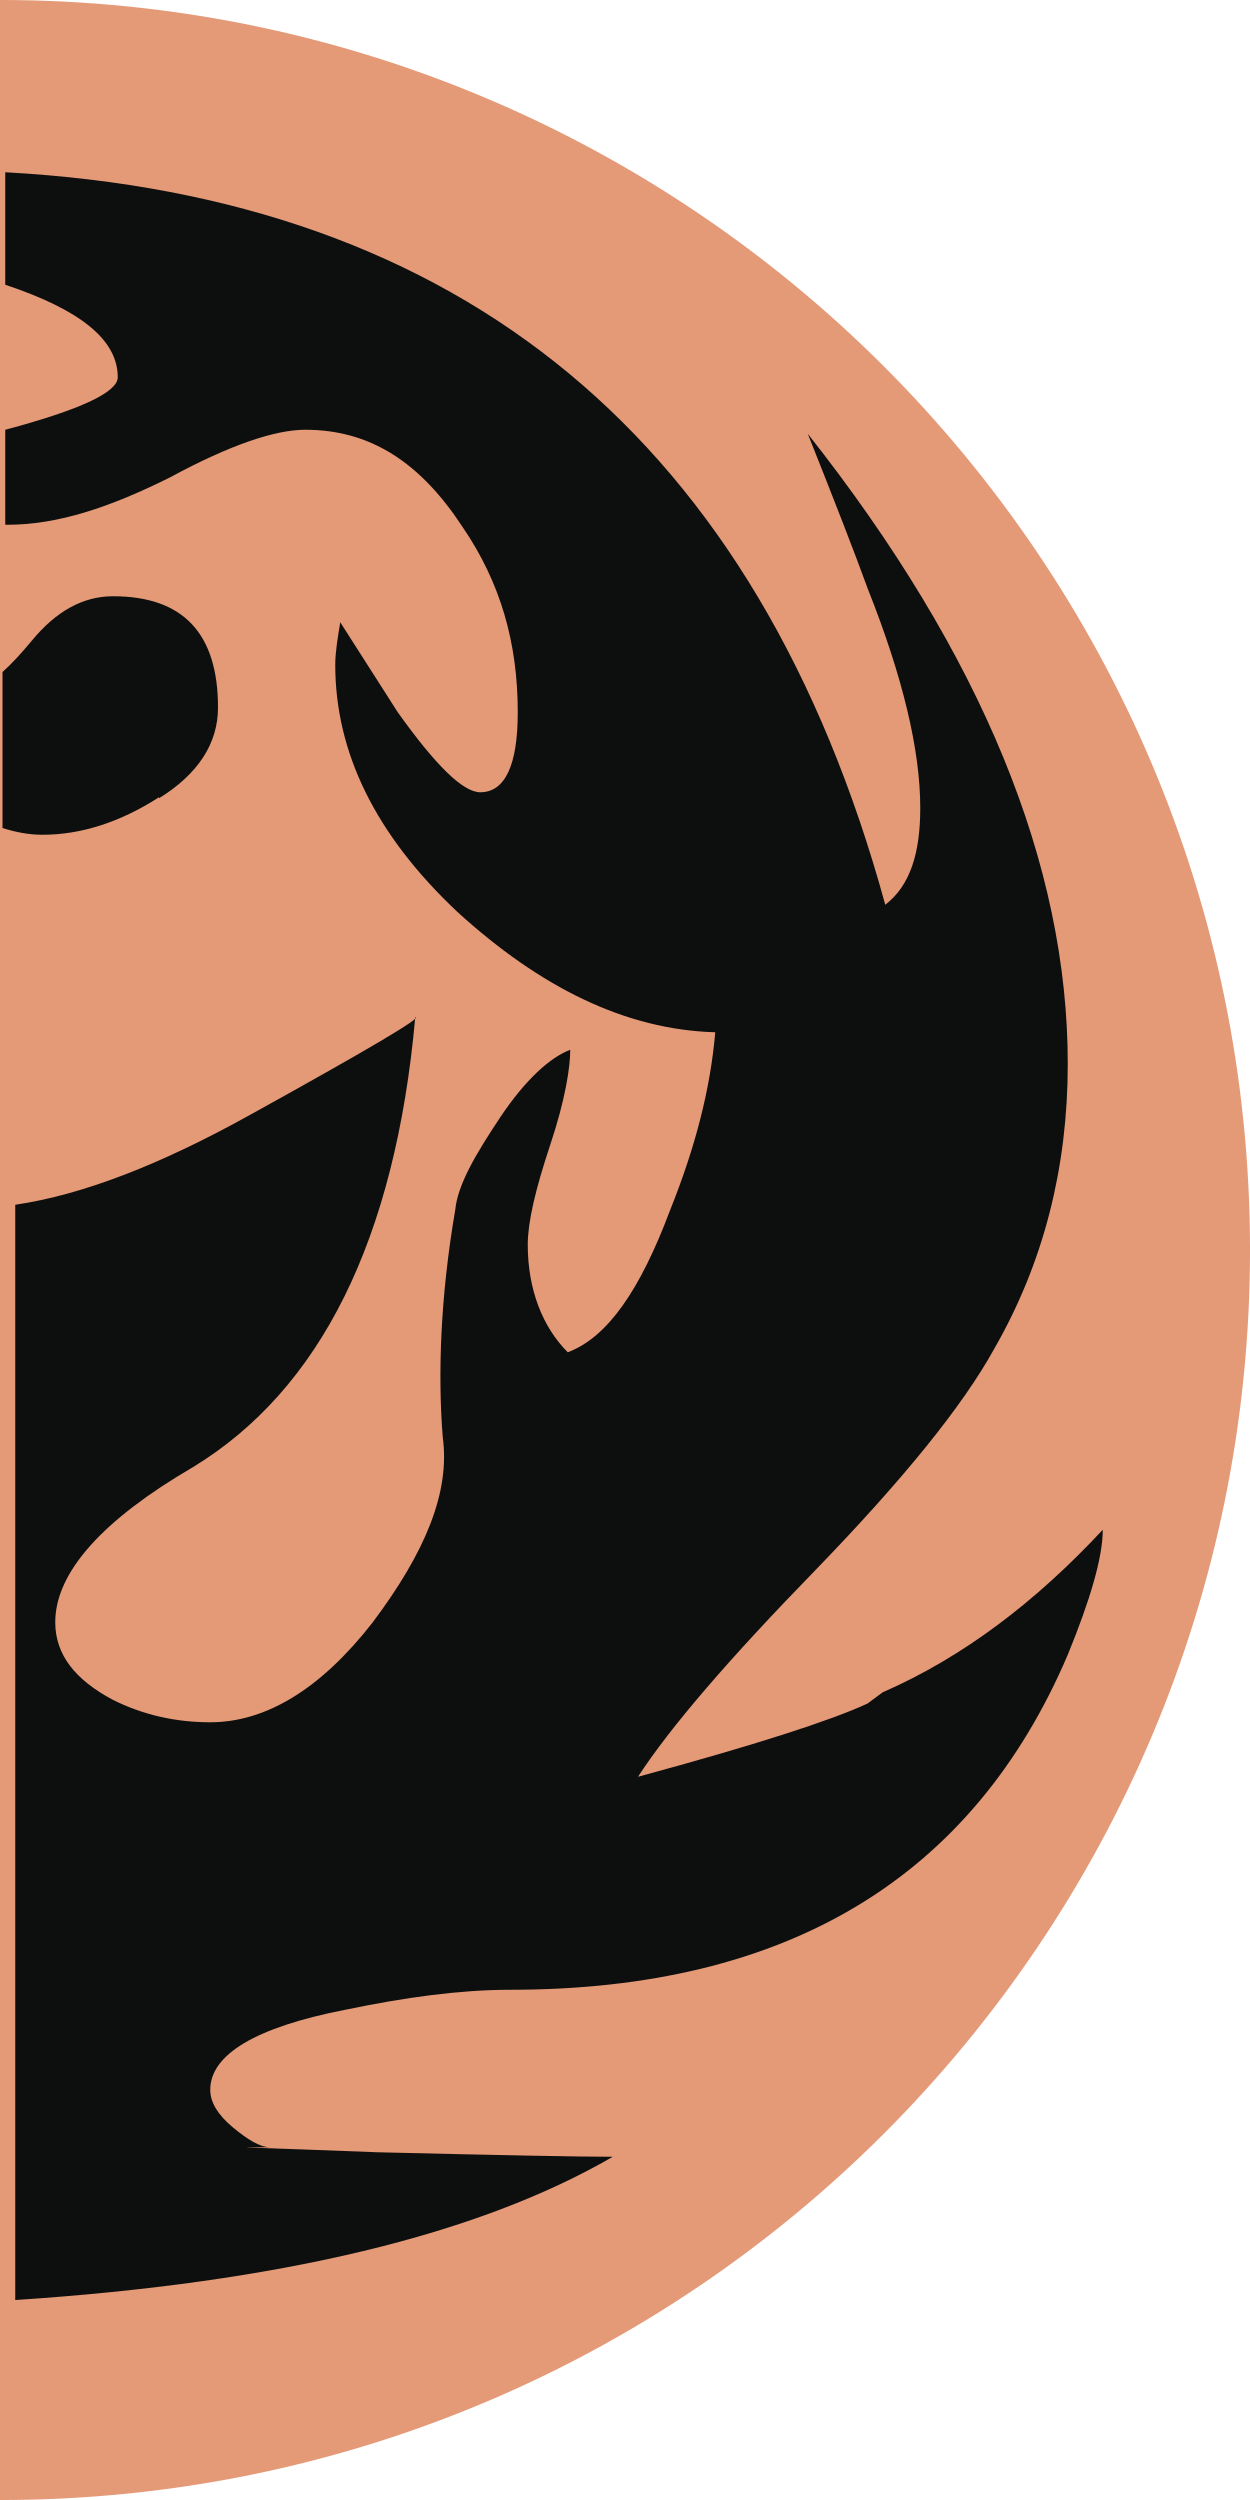
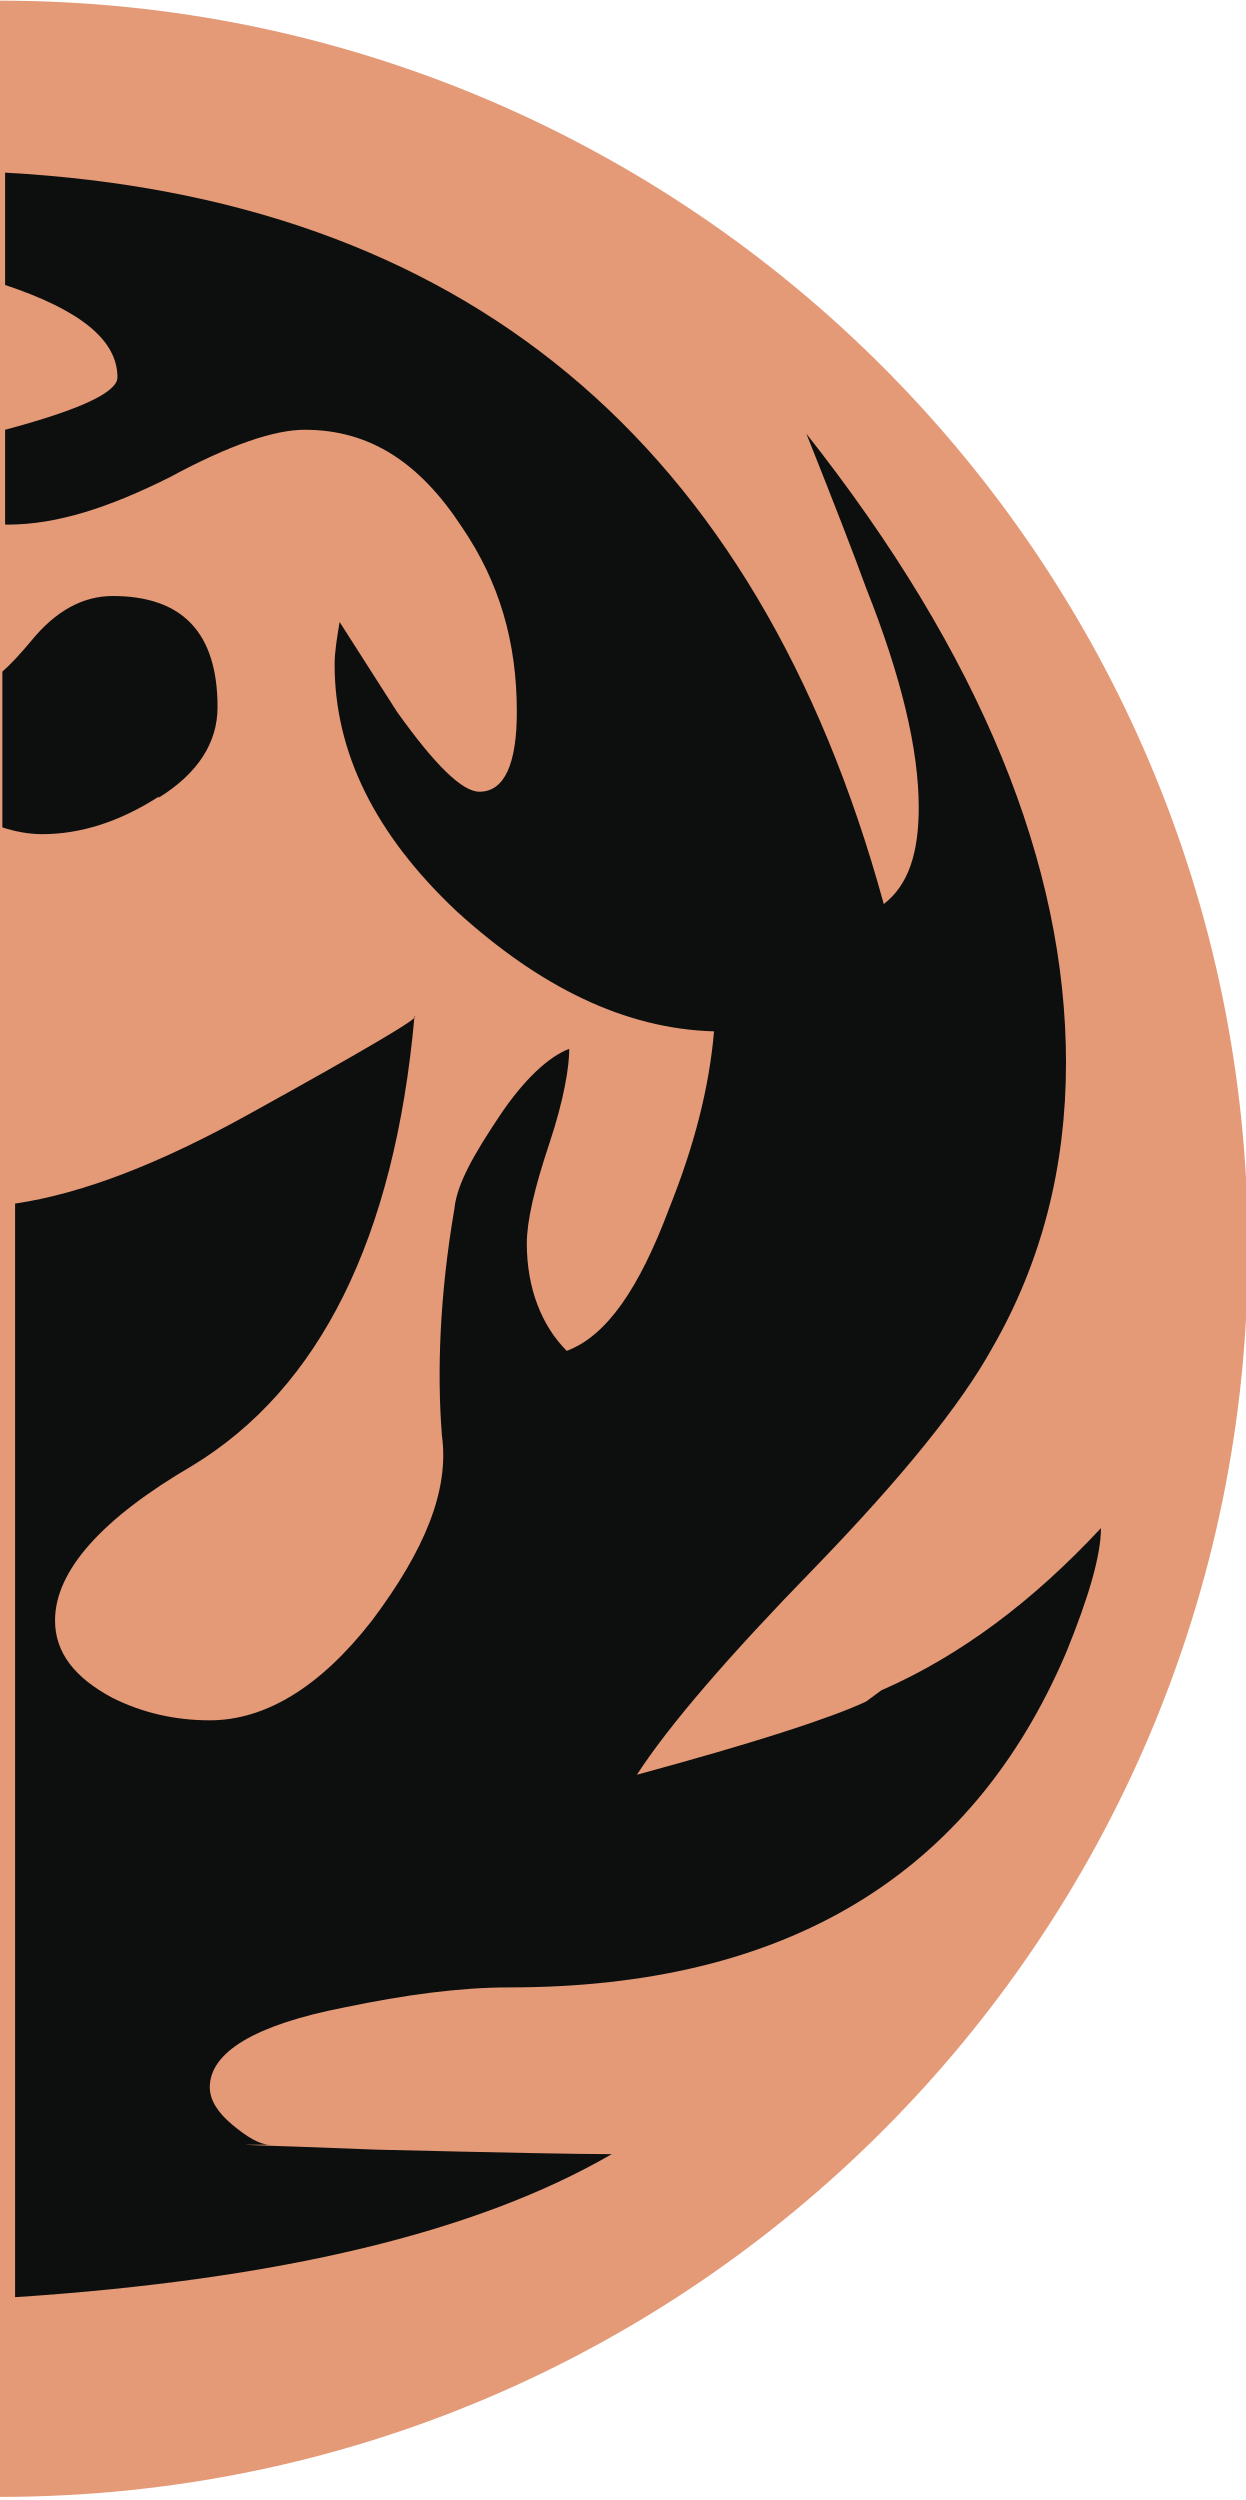
- <svg xmlns="http://www.w3.org/2000/svg" xmlns:xlink="http://www.w3.org/1999/xlink" id="svg8" version="1.1" viewBox="0 0 13.229 26.458" height="26.458mm" width="13.229mm">
-   <defs id="defs2">
-     <linearGradient gradientUnits="userSpaceOnUse" xlink:href="#a" gradientTransform="matrix(1.473339,0,0,1.579335,-1202.808,-227.626)" y2="-43.95" y1="-43.95" x2="701.51" x1="633.63" id="b" />
-     <linearGradient id="a">
-       <stop id="stop4" stop-color="red" offset="0" />
-       <stop id="stop6" stop-color="#ff0" offset=".2" />
-       <stop id="stop8" stop-color="#0f0" offset=".4" />
-       <stop id="stop10" stop-color="#0ff" offset=".6" />
-       <stop id="stop12" stop-color="#00f" offset=".8" />
-       <stop id="stop14" stop-color="#f0f" offset="1" />
-     </linearGradient>
-   </defs>
-   <g transform="translate(-106.2694,-116.3304)" id="layer1">
-     <g id="g374" transform="matrix(0.2645833,0,0,0.2645833,121.8798,5.205394)">
-       <path style="fill:#e49977" id="path368" d="m -59,420 v 100 c 27.6,0 50,-22.4 50,-50 0,-27.6 -22.4,-50 -50,-50 z" />
-       <path style="fill:#0d0f0f" id="path370" d="m -24.3,488.14 c -1.46,0.68 -4.5,1.66 -9.18,2.93 1.27,-1.96 3.65,-4.73 7.13,-8.3 3.48,-3.6 5.86,-6.53 7.13,-8.84 1.95,-3.4 2.93,-7.2 2.93,-11.38 0,-7.93 -3.4,-16.33 -10.4,-25.2 1.1,2.76 1.9,4.82 2.4,6.2 1.4,3.52 2.1,6.45 2.1,8.77 0,1.8 -0.4,3.1 -1.4,3.87 -5.1,-18.6 -16.9,-28.3 -35.2,-29.3 v 4.5 c 3,1 4.5,2.2 4.5,3.7 0,0.6 -1.5,1.3 -4.5,2.1 v 3.8 h 0.1 c 2,0 4.1,-0.7 6.5,-1.9 2.4,-1.3 4.2,-1.9 5.4,-1.9 2.6,0 4.6,1.3 6.3,3.9 1.5,2.2 2.2,4.6 2.2,7.4 0,2.1 -0.5,3.2 -1.5,3.2 -0.7,0 -1.8,-1.1 -3.3,-3.2 l -2.3,-3.6 c -0.1,0.6 -0.2,1.2 -0.2,1.7 0,3.5 1.6,6.8 4.9,9.9 3.3,3 6.7,4.7 10.3,4.8 -0.2,2.3 -0.8,4.6 -1.8,7.1 -1.2,3.2 -2.5,5.1 -4.1,5.7 -1,-1 -1.6,-2.5 -1.6,-4.3 0,-0.9 0.3,-2.2 0.9,-4 0.6,-1.8 0.8,-3.1 0.8,-3.8 -0.8,0.3 -1.8,1.2 -2.8,2.7 -1,1.5 -1.7,2.7 -1.8,3.7 -0.6,3.5 -0.7,6.6 -0.5,9.1 0.3,2.2 -0.7,4.6 -2.8,7.4 -2.1,2.7 -4.3,4 -6.5,4 -1.4,0 -2.7,-0.3 -3.9,-0.9 -1.5,-0.8 -2.3,-1.8 -2.3,-3.1 0,-2 1.9,-4.1 5.5,-6.2 5.1,-3.1 8.1,-9.1 8.9,-18 0.3,0 -1.9,1.3 -6.6,3.9 -3.6,2 -6.7,3.2 -9.4,3.6 V 512 c 10.6,-0.7 18.5,-2.6 23.9,-5.73 -1.3,0 -4.4,-0.06 -9.4,-0.18 -5,-0.2 -6.4,-0.2 -4.3,-0.2 -0.4,0 -0.9,-0.3 -1.5,-0.8 -0.6,-0.5 -0.9,-1 -0.9,-1.5 0,-1.4 1.8,-2.5 5.4,-3.2 2.4,-0.5 4.6,-0.8 6.6,-0.8 11.1,0 18.5,-4.5 22.3,-13.4 0.9,-2.2 1.4,-3.9 1.4,-5 -2.7,2.9 -5.6,5.1 -8.8,6.5 z" />
-       <path style="fill:#0d0f0f" id="path372" d="m -52.64,451.93 c 1.57,-0.97 2.36,-2.2 2.36,-3.63 0,-2.97 -1.4,-4.45 -4.2,-4.45 -1.2,0 -2.28,0.6 -3.25,1.78 -0.45,0.54 -0.83,0.95 -1.17,1.25 v 6.24 c 0.53,0.17 1.06,0.27 1.6,0.27 1.54,0 3.1,-0.5 4.66,-1.5 z" />
-     </g>
+ <svg xmlns="http://www.w3.org/2000/svg" viewBox="0 0 13.2 26.5">
+   <g transform="translate(15.61 -111.125) scale(.2646)">
+     <path fill="#e49977" d="m -59,420 v 100 c 27.6,0 50,-22.4 50,-50 0,-27.6 -22.4,-50 -50,-50 z" />
+     <path fill="#0d0f0f" d="m -24.3,488.14 c -1.46,0.68 -4.5,1.66 -9.18,2.93 1.27,-1.96 3.65,-4.73 7.13,-8.3 3.48,-3.6 5.86,-6.53 7.13,-8.84 1.95,-3.4 2.93,-7.2 2.93,-11.38 0,-7.93 -3.4,-16.33 -10.4,-25.2 1.1,2.76 1.9,4.82 2.4,6.2 1.4,3.52 2.1,6.45 2.1,8.77 0,1.8 -0.4,3.1 -1.4,3.87 -5.1,-18.6 -16.9,-28.3 -35.2,-29.3 v 4.5 c 3,1 4.5,2.2 4.5,3.7 0,0.6 -1.5,1.3 -4.5,2.1 v 3.8 h 0.1 c 2,0 4.1,-0.7 6.5,-1.9 2.4,-1.3 4.2,-1.9 5.4,-1.9 2.6,0 4.6,1.3 6.3,3.9 1.5,2.2 2.2,4.6 2.2,7.4 0,2.1 -0.5,3.2 -1.5,3.2 -0.7,0 -1.8,-1.1 -3.3,-3.2 l -2.3,-3.6 c -0.1,0.6 -0.2,1.2 -0.2,1.7 0,3.5 1.6,6.8 4.9,9.9 3.3,3 6.7,4.7 10.3,4.8 -0.2,2.3 -0.8,4.6 -1.8,7.1 -1.2,3.2 -2.5,5.1 -4.1,5.7 -1,-1 -1.6,-2.5 -1.6,-4.3 0,-0.9 0.3,-2.2 0.9,-4 0.6,-1.8 0.8,-3.1 0.8,-3.8 -0.8,0.3 -1.8,1.2 -2.8,2.7 -1,1.5 -1.7,2.7 -1.8,3.7 -0.6,3.5 -0.7,6.6 -0.5,9.1 0.3,2.2 -0.7,4.6 -2.8,7.4 -2.1,2.7 -4.3,4 -6.5,4 -1.4,0 -2.7,-0.3 -3.9,-0.9 -1.5,-0.8 -2.3,-1.8 -2.3,-3.1 0,-2 1.9,-4.1 5.5,-6.2 5.1,-3.1 8.1,-9.1 8.9,-18 0.3,0 -1.9,1.3 -6.6,3.9 -3.6,2 -6.7,3.2 -9.4,3.6 V 512 c 10.6,-0.7 18.5,-2.6 23.9,-5.73 -1.3,0 -4.4,-0.06 -9.4,-0.18 -5,-0.2 -6.4,-0.2 -4.3,-0.2 -0.4,0 -0.9,-0.3 -1.5,-0.8 -0.6,-0.5 -0.9,-1 -0.9,-1.5 0,-1.4 1.8,-2.5 5.4,-3.2 2.4,-0.5 4.6,-0.8 6.6,-0.8 11.1,0 18.5,-4.5 22.3,-13.4 0.9,-2.2 1.4,-3.9 1.4,-5 -2.7,2.9 -5.6,5.1 -8.8,6.5 z" />
+     <path fill="#0d0f0f" d="m -52.64,451.93 c 1.57,-0.97 2.36,-2.2 2.36,-3.63 0,-2.97 -1.4,-4.45 -4.2,-4.45 -1.2,0 -2.28,0.6 -3.25,1.78 -0.45,0.54 -0.83,0.95 -1.17,1.25 v 6.24 c 0.53,0.17 1.06,0.27 1.6,0.27 1.54,0 3.1,-0.5 4.66,-1.5 z" />
  </g>
</svg>
